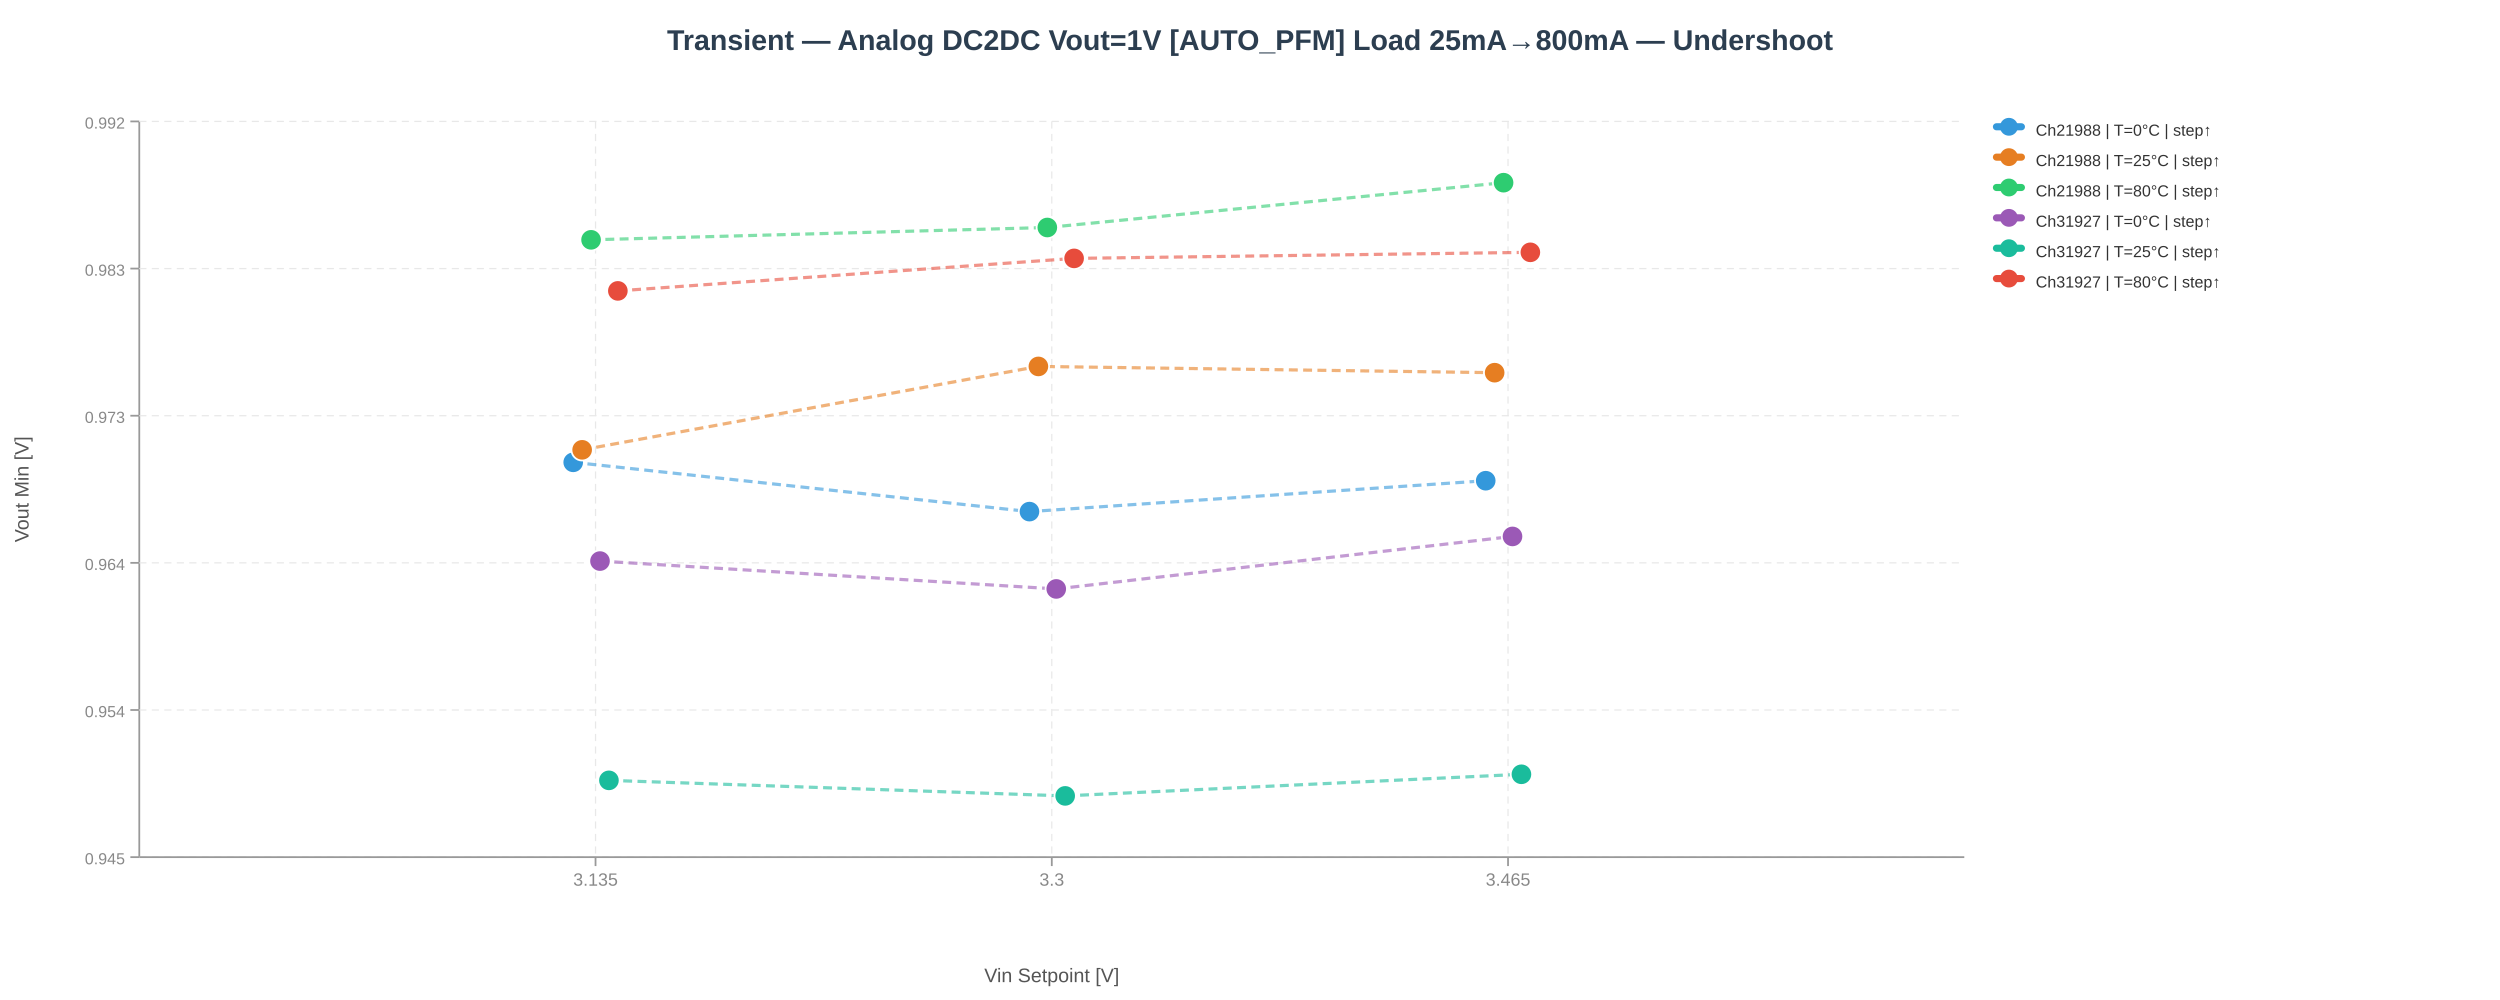
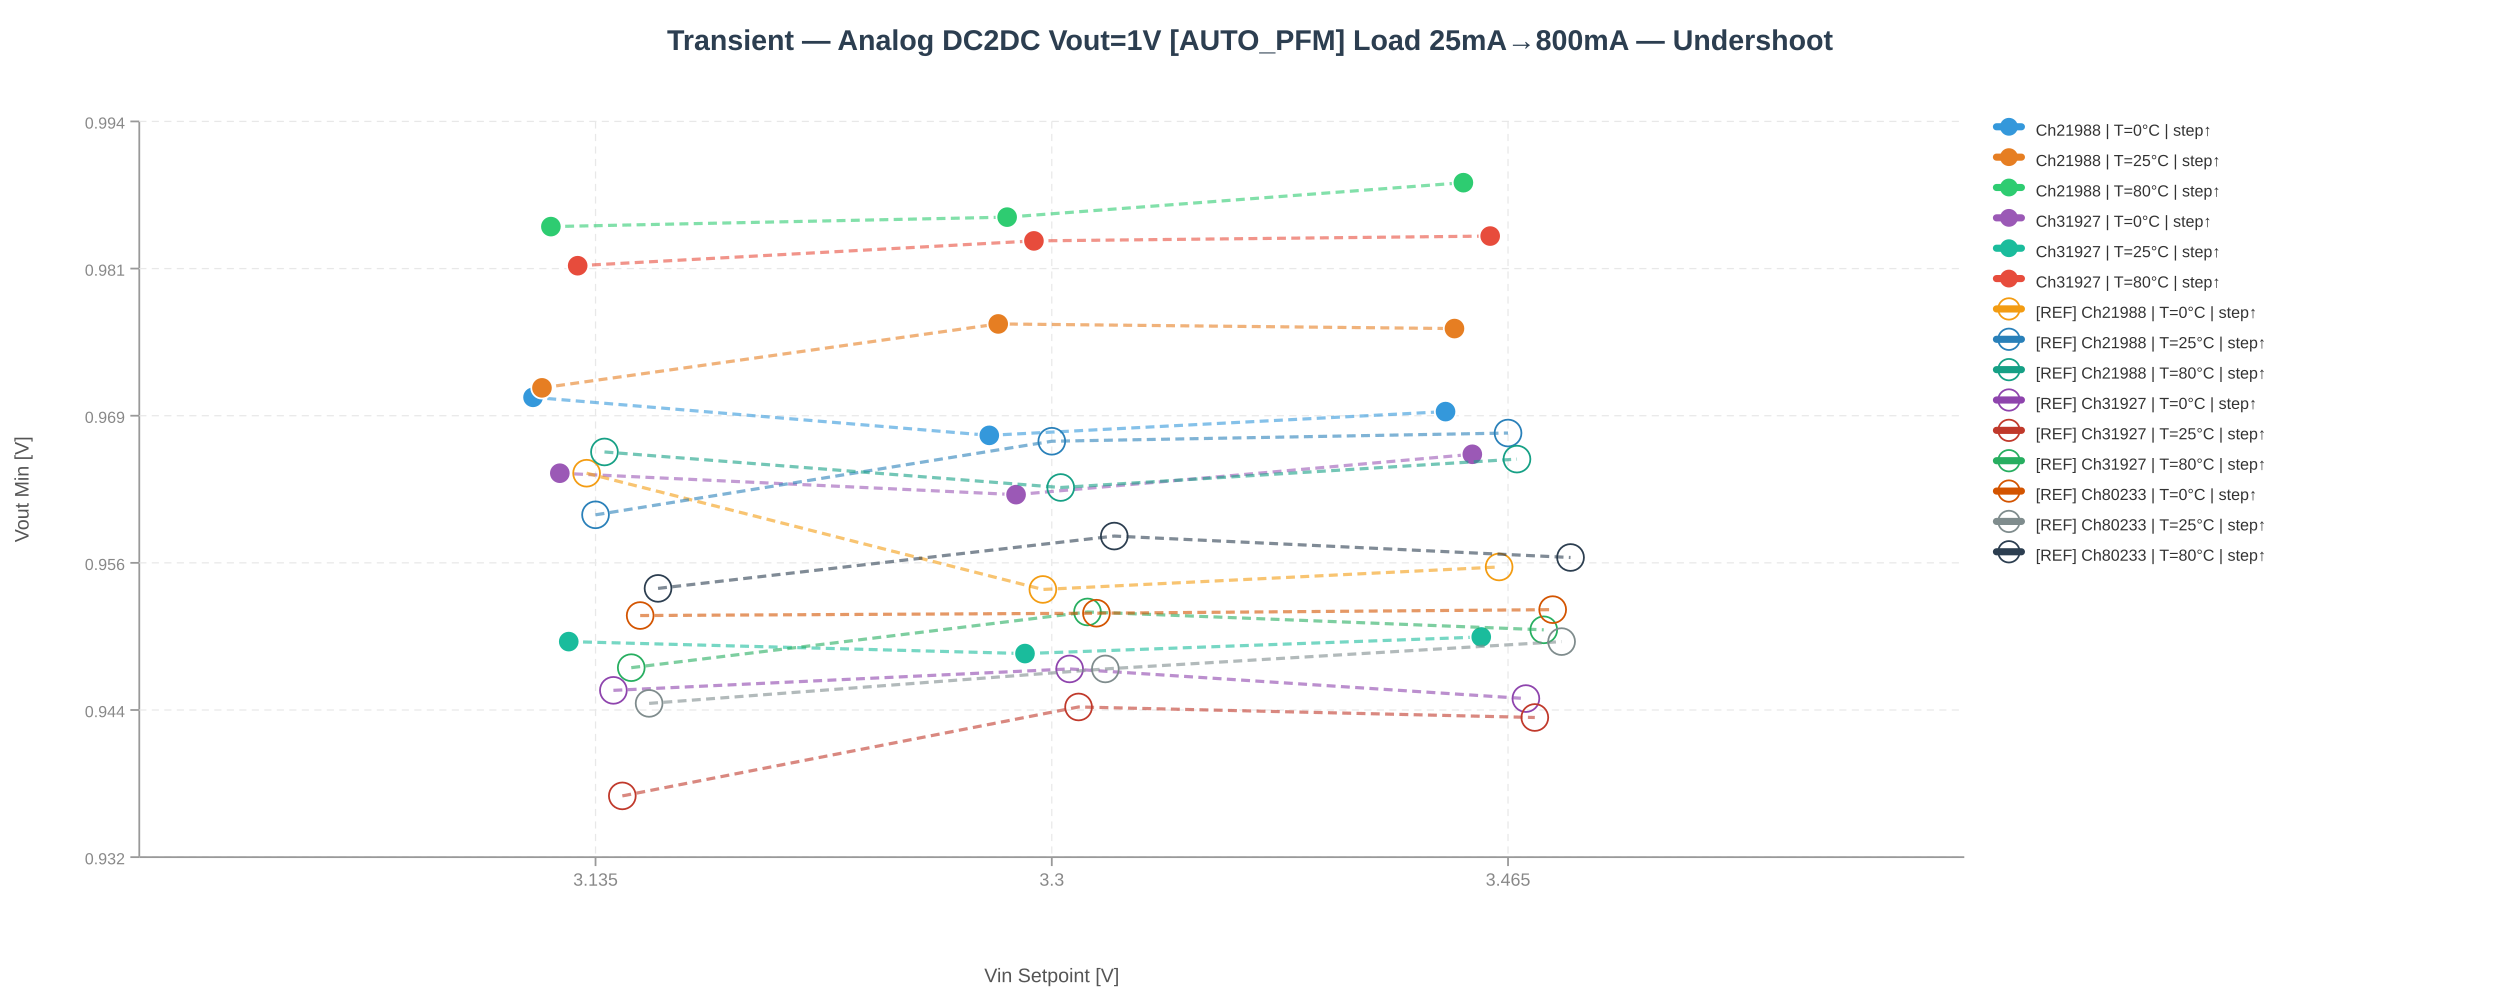
<svg xmlns="http://www.w3.org/2000/svg" width="1400" height="560" viewBox="0 0 1400 560">
  <rect width="1400" height="560" fill="#ffffff" />
  <text x="700.0" y="28.0" font-size="16" font-weight="bold" text-anchor="middle" fill="#2c3e50" font-family="Arial,sans-serif">Transient — Analog DC2DC  Vout=1V  [AUTO_PFM]  Load 25mA→800mA  — Undershoot</text>
  <line x1="78.0" y1="68.0" x2="78.0" y2="480.0" stroke="#999" stroke-width="1" />
  <line x1="73.0" y1="480.0" x2="78.0" y2="480.0" stroke="#999" stroke-width="1" />
  <line x1="78.0" y1="480.0" x2="1100.0" y2="480.0" stroke="#e8e8e8" stroke-width="0.7" stroke-dasharray="4,3" />
-   <text x="70.0" y="484.0" font-size="9" font-weight="normal" text-anchor="end" fill="#888" font-family="Arial,sans-serif">0.945</text>
+   <text x="70.0" y="484.0" font-size="9" font-weight="normal" text-anchor="end" fill="#888" font-family="Arial,sans-serif">0.932</text>
  <line x1="73.0" y1="397.6" x2="78.0" y2="397.6" stroke="#999" stroke-width="1" />
  <line x1="78.0" y1="397.6" x2="1100.0" y2="397.6" stroke="#e8e8e8" stroke-width="0.7" stroke-dasharray="4,3" />
-   <text x="70.0" y="401.6" font-size="9" font-weight="normal" text-anchor="end" fill="#888" font-family="Arial,sans-serif">0.954</text>
+   <text x="70.0" y="401.6" font-size="9" font-weight="normal" text-anchor="end" fill="#888" font-family="Arial,sans-serif">0.944</text>
  <line x1="73.0" y1="315.2" x2="78.0" y2="315.2" stroke="#999" stroke-width="1" />
  <line x1="78.0" y1="315.2" x2="1100.0" y2="315.2" stroke="#e8e8e8" stroke-width="0.7" stroke-dasharray="4,3" />
-   <text x="70.0" y="319.2" font-size="9" font-weight="normal" text-anchor="end" fill="#888" font-family="Arial,sans-serif">0.964</text>
+   <text x="70.0" y="319.2" font-size="9" font-weight="normal" text-anchor="end" fill="#888" font-family="Arial,sans-serif">0.956</text>
  <line x1="73.0" y1="232.8" x2="78.0" y2="232.8" stroke="#999" stroke-width="1" />
  <line x1="78.0" y1="232.8" x2="1100.0" y2="232.8" stroke="#e8e8e8" stroke-width="0.7" stroke-dasharray="4,3" />
-   <text x="70.0" y="236.8" font-size="9" font-weight="normal" text-anchor="end" fill="#888" font-family="Arial,sans-serif">0.973</text>
+   <text x="70.0" y="236.8" font-size="9" font-weight="normal" text-anchor="end" fill="#888" font-family="Arial,sans-serif">0.969</text>
  <line x1="73.0" y1="150.4" x2="78.0" y2="150.4" stroke="#999" stroke-width="1" />
  <line x1="78.0" y1="150.4" x2="1100.0" y2="150.4" stroke="#e8e8e8" stroke-width="0.7" stroke-dasharray="4,3" />
-   <text x="70.0" y="154.4" font-size="9" font-weight="normal" text-anchor="end" fill="#888" font-family="Arial,sans-serif">0.983</text>
+   <text x="70.0" y="154.4" font-size="9" font-weight="normal" text-anchor="end" fill="#888" font-family="Arial,sans-serif">0.981</text>
  <line x1="73.0" y1="68.0" x2="78.0" y2="68.0" stroke="#999" stroke-width="1" />
  <line x1="78.0" y1="68.0" x2="1100.0" y2="68.0" stroke="#e8e8e8" stroke-width="0.7" stroke-dasharray="4,3" />
-   <text x="70.0" y="72.0" font-size="9" font-weight="normal" text-anchor="end" fill="#888" font-family="Arial,sans-serif">0.992</text>
+   <text x="70.0" y="72.0" font-size="9" font-weight="normal" text-anchor="end" fill="#888" font-family="Arial,sans-serif">0.994</text>
  <line x1="78.0" y1="480.0" x2="1100.0" y2="480.0" stroke="#999" stroke-width="1" />
  <line x1="333.5" y1="480.0" x2="333.5" y2="485.0" stroke="#999" stroke-width="1" />
  <line x1="333.5" y1="68.0" x2="333.5" y2="480.0" stroke="#e8e8e8" stroke-width="0.7" stroke-dasharray="4,3" />
  <text x="333.5" y="496.0" font-size="10" font-weight="normal" text-anchor="middle" fill="#888" font-family="Arial,sans-serif">3.135</text>
  <line x1="589.0" y1="480.0" x2="589.0" y2="485.0" stroke="#999" stroke-width="1" />
  <line x1="589.0" y1="68.0" x2="589.0" y2="480.0" stroke="#e8e8e8" stroke-width="0.7" stroke-dasharray="4,3" />
  <text x="589.0" y="496.0" font-size="10" font-weight="normal" text-anchor="middle" fill="#888" font-family="Arial,sans-serif">3.3</text>
  <line x1="844.5" y1="480.0" x2="844.5" y2="485.0" stroke="#999" stroke-width="1" />
  <line x1="844.5" y1="68.0" x2="844.5" y2="480.0" stroke="#e8e8e8" stroke-width="0.7" stroke-dasharray="4,3" />
  <text x="844.5" y="496.0" font-size="10" font-weight="normal" text-anchor="middle" fill="#888" font-family="Arial,sans-serif">3.465</text>
  <text x="16.0" y="274.0" font-size="11" font-weight="normal" text-anchor="middle" fill="#555" font-family="Arial,sans-serif" transform="rotate(-90,16,274.0)">Vout Min [V]</text>
  <text x="589.0" y="550.0" font-size="11" font-weight="normal" text-anchor="middle" fill="#555" font-family="Arial,sans-serif">Vin Setpoint [V]</text>
  <g class="series pmic-series" data-mode="AUTO_PFM" data-chip="21988" data-temp="0" data-reg="DC2DC_ANA">
-     <path d="M 321.0,258.9 L 576.5,286.5 L 832.0,269.2" fill="none" stroke="#3498db" stroke-width="1.8" stroke-dasharray="5,3" opacity="0.6" />
-     <circle cx="321.0" cy="258.9" r="6" fill="#3498db" stroke="white" opacity="1.0" />
-     <circle cx="576.5" cy="286.5" r="6" fill="#3498db" stroke="white" opacity="1.0" />
-     <circle cx="832.0" cy="269.2" r="6" fill="#3498db" stroke="white" opacity="1.0" />
+     <path d="M 298.5,222.5 L 554.0,243.8 L 809.5,230.5" fill="none" stroke="#3498db" stroke-width="1.8" stroke-dasharray="5,3" opacity="0.6" />
+     <circle cx="298.5" cy="222.5" r="6" fill="#3498db" stroke="white" opacity="1.0" />
+     <circle cx="554.0" cy="243.8" r="6" fill="#3498db" stroke="white" opacity="1.0" />
+     <circle cx="809.5" cy="230.5" r="6" fill="#3498db" stroke="white" opacity="1.0" />
  </g>
  <g class="series pmic-series" data-mode="AUTO_PFM" data-chip="21988" data-temp="25" data-reg="DC2DC_ANA">
-     <path d="M 326.0,251.9 L 581.5,205.2 L 837.0,208.7" fill="none" stroke="#e67e22" stroke-width="1.8" stroke-dasharray="5,3" opacity="0.6" />
-     <circle cx="326.0" cy="251.9" r="6" fill="#e67e22" stroke="white" opacity="1.0" />
-     <circle cx="581.5" cy="205.2" r="6" fill="#e67e22" stroke="white" opacity="1.0" />
-     <circle cx="837.0" cy="208.7" r="6" fill="#e67e22" stroke="white" opacity="1.0" />
+     <path d="M 303.5,217.2 L 559.0,181.4 L 814.5,184.0" fill="none" stroke="#e67e22" stroke-width="1.8" stroke-dasharray="5,3" opacity="0.6" />
+     <circle cx="303.5" cy="217.2" r="6" fill="#e67e22" stroke="white" opacity="1.0" />
+     <circle cx="559.0" cy="181.4" r="6" fill="#e67e22" stroke="white" opacity="1.0" />
+     <circle cx="814.5" cy="184.0" r="6" fill="#e67e22" stroke="white" opacity="1.0" />
  </g>
  <g class="series pmic-series" data-mode="AUTO_PFM" data-chip="21988" data-temp="80" data-reg="DC2DC_ANA">
-     <path d="M 331.0,134.3 L 586.5,127.4 L 842.0,102.3" fill="none" stroke="#2ecc71" stroke-width="1.8" stroke-dasharray="5,3" opacity="0.6" />
-     <circle cx="331.0" cy="134.3" r="6" fill="#2ecc71" stroke="white" opacity="1.0" />
-     <circle cx="586.5" cy="127.4" r="6" fill="#2ecc71" stroke="white" opacity="1.0" />
-     <circle cx="842.0" cy="102.3" r="6" fill="#2ecc71" stroke="white" opacity="1.0" />
+     <path d="M 308.5,126.9 L 564.0,121.6 L 819.5,102.3" fill="none" stroke="#2ecc71" stroke-width="1.8" stroke-dasharray="5,3" opacity="0.6" />
+     <circle cx="308.5" cy="126.9" r="6" fill="#2ecc71" stroke="white" opacity="1.0" />
+     <circle cx="564.0" cy="121.6" r="6" fill="#2ecc71" stroke="white" opacity="1.0" />
+     <circle cx="819.5" cy="102.3" r="6" fill="#2ecc71" stroke="white" opacity="1.0" />
  </g>
  <g class="series pmic-series" data-mode="AUTO_PFM" data-chip="31927" data-temp="0" data-reg="DC2DC_ANA">
-     <path d="M 336.0,314.2 L 591.5,329.8 L 847.0,300.4" fill="none" stroke="#9b59b6" stroke-width="1.8" stroke-dasharray="5,3" opacity="0.6" />
-     <circle cx="336.0" cy="314.2" r="6" fill="#9b59b6" stroke="white" opacity="1.0" />
-     <circle cx="591.5" cy="329.8" r="6" fill="#9b59b6" stroke="white" opacity="1.0" />
-     <circle cx="847.0" cy="300.4" r="6" fill="#9b59b6" stroke="white" opacity="1.0" />
+     <path d="M 313.5,265.0 L 569.0,277.0 L 824.5,254.4" fill="none" stroke="#9b59b6" stroke-width="1.8" stroke-dasharray="5,3" opacity="0.6" />
+     <circle cx="313.5" cy="265.0" r="6" fill="#9b59b6" stroke="white" opacity="1.0" />
+     <circle cx="569.0" cy="277.0" r="6" fill="#9b59b6" stroke="white" opacity="1.0" />
+     <circle cx="824.5" cy="254.4" r="6" fill="#9b59b6" stroke="white" opacity="1.0" />
  </g>
  <g class="series pmic-series" data-mode="AUTO_PFM" data-chip="31927" data-temp="25" data-reg="DC2DC_ANA">
-     <path d="M 341.0,437.0 L 596.5,445.7 L 852.0,433.6" fill="none" stroke="#1abc9c" stroke-width="1.8" stroke-dasharray="5,3" opacity="0.6" />
-     <circle cx="341.0" cy="437.0" r="6" fill="#1abc9c" stroke="white" opacity="1.0" />
-     <circle cx="596.5" cy="445.7" r="6" fill="#1abc9c" stroke="white" opacity="1.0" />
-     <circle cx="852.0" cy="433.6" r="6" fill="#1abc9c" stroke="white" opacity="1.0" />
+     <path d="M 318.5,359.3 L 574.0,366.0 L 829.5,356.7" fill="none" stroke="#1abc9c" stroke-width="1.8" stroke-dasharray="5,3" opacity="0.6" />
+     <circle cx="318.5" cy="359.3" r="6" fill="#1abc9c" stroke="white" opacity="1.0" />
+     <circle cx="574.0" cy="366.0" r="6" fill="#1abc9c" stroke="white" opacity="1.0" />
+     <circle cx="829.5" cy="356.7" r="6" fill="#1abc9c" stroke="white" opacity="1.0" />
  </g>
  <g class="series pmic-series" data-mode="AUTO_PFM" data-chip="31927" data-temp="80" data-reg="DC2DC_ANA">
-     <path d="M 346.0,162.9 L 601.5,144.7 L 857.0,141.3" fill="none" stroke="#e74c3c" stroke-width="1.8" stroke-dasharray="5,3" opacity="0.6" />
-     <circle cx="346.0" cy="162.9" r="6" fill="#e74c3c" stroke="white" opacity="1.0" />
-     <circle cx="601.5" cy="144.7" r="6" fill="#e74c3c" stroke="white" opacity="1.0" />
-     <circle cx="857.0" cy="141.3" r="6" fill="#e74c3c" stroke="white" opacity="1.0" />
+     <path d="M 323.5,148.8 L 579.0,134.9 L 834.5,132.2" fill="none" stroke="#e74c3c" stroke-width="1.8" stroke-dasharray="5,3" opacity="0.6" />
+     <circle cx="323.5" cy="148.8" r="6" fill="#e74c3c" stroke="white" opacity="1.0" />
+     <circle cx="579.0" cy="134.9" r="6" fill="#e74c3c" stroke="white" opacity="1.0" />
+     <circle cx="834.5" cy="132.2" r="6" fill="#e74c3c" stroke="white" opacity="1.0" />
+   </g>
+   <g class="series pmic-series ref-overlay" data-mode="AUTO_PFM" data-chip="21988" data-temp="0" data-reg="DC2DC_ANA">
+     <path d="M 328.5,265.0 L 584.0,330.1 L 839.5,317.5" fill="none" stroke="#f39c12" stroke-width="1.8" stroke-dasharray="5,3" opacity="0.6" />
+     <circle cx="328.5" cy="265.0" r="7.5" fill="none" stroke="#f39c12" opacity="1.0" />
+     <circle cx="584.0" cy="330.1" r="7.5" fill="none" stroke="#f39c12" opacity="1.0" />
+     <circle cx="839.5" cy="317.5" r="7.5" fill="none" stroke="#f39c12" opacity="1.0" />
+   </g>
+   <g class="series pmic-series ref-overlay" data-mode="AUTO_PFM" data-chip="21988" data-temp="25" data-reg="DC2DC_ANA">
+     <path d="M 333.5,288.3 L 589.0,247.1 L 844.5,242.5" fill="none" stroke="#2980b9" stroke-width="1.8" stroke-dasharray="5,3" opacity="0.6" />
+     <circle cx="333.5" cy="288.3" r="7.5" fill="none" stroke="#2980b9" opacity="1.0" />
+     <circle cx="589.0" cy="247.1" r="7.5" fill="none" stroke="#2980b9" opacity="1.0" />
+     <circle cx="844.5" cy="242.5" r="7.5" fill="none" stroke="#2980b9" opacity="1.0" />
+   </g>
+   <g class="series pmic-series ref-overlay" data-mode="AUTO_PFM" data-chip="21988" data-temp="80" data-reg="DC2DC_ANA">
+     <path d="M 338.5,253.1 L 594.0,273.0 L 849.5,257.1" fill="none" stroke="#16a085" stroke-width="1.8" stroke-dasharray="5,3" opacity="0.6" />
+     <circle cx="338.5" cy="253.1" r="7.5" fill="none" stroke="#16a085" opacity="1.0" />
+     <circle cx="594.0" cy="273.0" r="7.5" fill="none" stroke="#16a085" opacity="1.0" />
+     <circle cx="849.5" cy="257.1" r="7.5" fill="none" stroke="#16a085" opacity="1.0" />
+   </g>
+   <g class="series pmic-series ref-overlay" data-mode="AUTO_PFM" data-chip="31927" data-temp="0" data-reg="DC2DC_ANA">
+     <path d="M 343.5,386.6 L 599.0,374.6 L 854.5,391.2" fill="none" stroke="#8e44ad" stroke-width="1.8" stroke-dasharray="5,3" opacity="0.6" />
+     <circle cx="343.5" cy="386.6" r="7.5" fill="none" stroke="#8e44ad" opacity="1.0" />
+     <circle cx="599.0" cy="374.6" r="7.5" fill="none" stroke="#8e44ad" opacity="1.0" />
+     <circle cx="854.5" cy="391.2" r="7.5" fill="none" stroke="#8e44ad" opacity="1.0" />
+   </g>
+   <g class="series pmic-series ref-overlay" data-mode="AUTO_PFM" data-chip="31927" data-temp="25" data-reg="DC2DC_ANA">
+     <path d="M 348.5,445.7 L 604.0,395.9 L 859.5,401.8" fill="none" stroke="#c0392b" stroke-width="1.8" stroke-dasharray="5,3" opacity="0.6" />
+     <circle cx="348.5" cy="445.7" r="7.5" fill="none" stroke="#c0392b" opacity="1.0" />
+     <circle cx="604.0" cy="395.9" r="7.5" fill="none" stroke="#c0392b" opacity="1.0" />
+     <circle cx="859.5" cy="401.8" r="7.5" fill="none" stroke="#c0392b" opacity="1.0" />
+   </g>
+   <g class="series pmic-series ref-overlay" data-mode="AUTO_PFM" data-chip="31927" data-temp="80" data-reg="DC2DC_ANA">
+     <path d="M 353.5,373.9 L 609.0,342.7 L 864.5,352.7" fill="none" stroke="#27ae60" stroke-width="1.8" stroke-dasharray="5,3" opacity="0.6" />
+     <circle cx="353.5" cy="373.9" r="7.5" fill="none" stroke="#27ae60" opacity="1.0" />
+     <circle cx="609.0" cy="342.7" r="7.5" fill="none" stroke="#27ae60" opacity="1.0" />
+     <circle cx="864.5" cy="352.7" r="7.5" fill="none" stroke="#27ae60" opacity="1.0" />
+   </g>
+   <g class="series pmic-series ref-overlay" data-mode="AUTO_PFM" data-chip="80233" data-temp="0" data-reg="DC2DC_ANA">
+     <path d="M 358.5,344.7 L 614.0,343.4 L 869.5,341.4" fill="none" stroke="#d35400" stroke-width="1.8" stroke-dasharray="5,3" opacity="0.6" />
+     <circle cx="358.5" cy="344.7" r="7.5" fill="none" stroke="#d35400" opacity="1.0" />
+     <circle cx="614.0" cy="343.4" r="7.5" fill="none" stroke="#d35400" opacity="1.0" />
+     <circle cx="869.5" cy="341.4" r="7.5" fill="none" stroke="#d35400" opacity="1.0" />
+   </g>
+   <g class="series pmic-series ref-overlay" data-mode="AUTO_PFM" data-chip="80233" data-temp="25" data-reg="DC2DC_ANA">
+     <path d="M 363.5,393.9 L 619.0,374.6 L 874.5,359.3" fill="none" stroke="#7f8c8d" stroke-width="1.8" stroke-dasharray="5,3" opacity="0.6" />
+     <circle cx="363.5" cy="393.9" r="7.5" fill="none" stroke="#7f8c8d" opacity="1.0" />
+     <circle cx="619.0" cy="374.6" r="7.5" fill="none" stroke="#7f8c8d" opacity="1.0" />
+     <circle cx="874.5" cy="359.3" r="7.5" fill="none" stroke="#7f8c8d" opacity="1.0" />
+   </g>
+   <g class="series pmic-series ref-overlay" data-mode="AUTO_PFM" data-chip="80233" data-temp="80" data-reg="DC2DC_ANA">
+     <path d="M 368.5,329.5 L 624.0,300.2 L 879.5,312.2" fill="none" stroke="#2c3e50" stroke-width="1.8" stroke-dasharray="5,3" opacity="0.6" />
+     <circle cx="368.5" cy="329.5" r="7.5" fill="none" stroke="#2c3e50" opacity="1.0" />
+     <circle cx="624.0" cy="300.2" r="7.5" fill="none" stroke="#2c3e50" opacity="1.0" />
+     <circle cx="879.5" cy="312.2" r="7.5" fill="none" stroke="#2c3e50" opacity="1.0" />
  </g>
  <g class="legend-item" data-mode="AUTO_PFM" data-chip="21988" data-temp="0" data-reg="DC2DC_ANA">
    <rect x="1116.0" y="69.0" width="18.0" height="4.0" fill="#3498db" stroke="none" stroke-width="1" opacity="1.0" rx="2" />
    <circle cx="1125.0" cy="71.0" r="5" fill="#3498db" stroke="none" opacity="1.0" />
    <text x="1140.0" y="76.0" font-size="9" font-weight="normal" text-anchor="start" fill="#333" font-family="Arial,sans-serif">Ch21988 | T=0°C | step↑</text>
  </g>
  <g class="legend-item" data-mode="AUTO_PFM" data-chip="21988" data-temp="25" data-reg="DC2DC_ANA">
    <rect x="1116.0" y="86.0" width="18.0" height="4.0" fill="#e67e22" stroke="none" stroke-width="1" opacity="1.0" rx="2" />
    <circle cx="1125.0" cy="88.0" r="5" fill="#e67e22" stroke="none" opacity="1.0" />
    <text x="1140.0" y="93.0" font-size="9" font-weight="normal" text-anchor="start" fill="#333" font-family="Arial,sans-serif">Ch21988 | T=25°C | step↑</text>
  </g>
  <g class="legend-item" data-mode="AUTO_PFM" data-chip="21988" data-temp="80" data-reg="DC2DC_ANA">
    <rect x="1116.0" y="103.0" width="18.0" height="4.0" fill="#2ecc71" stroke="none" stroke-width="1" opacity="1.0" rx="2" />
    <circle cx="1125.0" cy="105.0" r="5" fill="#2ecc71" stroke="none" opacity="1.0" />
    <text x="1140.0" y="110.0" font-size="9" font-weight="normal" text-anchor="start" fill="#333" font-family="Arial,sans-serif">Ch21988 | T=80°C | step↑</text>
  </g>
  <g class="legend-item" data-mode="AUTO_PFM" data-chip="31927" data-temp="0" data-reg="DC2DC_ANA">
    <rect x="1116.0" y="120.0" width="18.0" height="4.0" fill="#9b59b6" stroke="none" stroke-width="1" opacity="1.0" rx="2" />
    <circle cx="1125.0" cy="122.0" r="5" fill="#9b59b6" stroke="none" opacity="1.0" />
    <text x="1140.0" y="127.0" font-size="9" font-weight="normal" text-anchor="start" fill="#333" font-family="Arial,sans-serif">Ch31927 | T=0°C | step↑</text>
  </g>
  <g class="legend-item" data-mode="AUTO_PFM" data-chip="31927" data-temp="25" data-reg="DC2DC_ANA">
    <rect x="1116.0" y="137.0" width="18.0" height="4.0" fill="#1abc9c" stroke="none" stroke-width="1" opacity="1.0" rx="2" />
    <circle cx="1125.0" cy="139.0" r="5" fill="#1abc9c" stroke="none" opacity="1.0" />
    <text x="1140.0" y="144.0" font-size="9" font-weight="normal" text-anchor="start" fill="#333" font-family="Arial,sans-serif">Ch31927 | T=25°C | step↑</text>
  </g>
  <g class="legend-item" data-mode="AUTO_PFM" data-chip="31927" data-temp="80" data-reg="DC2DC_ANA">
    <rect x="1116.0" y="154.0" width="18.0" height="4.0" fill="#e74c3c" stroke="none" stroke-width="1" opacity="1.0" rx="2" />
    <circle cx="1125.0" cy="156.0" r="5" fill="#e74c3c" stroke="none" opacity="1.0" />
    <text x="1140.0" y="161.0" font-size="9" font-weight="normal" text-anchor="start" fill="#333" font-family="Arial,sans-serif">Ch31927 | T=80°C | step↑</text>
  </g>
-   <rect class="cursor-overlay" x="78.0" y="68.0" width="1022.0" height="412.0" fill="transparent" style="cursor:default" data-xmin="78" data-xmax="1100" data-ymin="0.94483" data-ymax="0.99247" data-pl="78.0" data-pr="1100.0" data-pt="68.0" data-pb="480.0" />
+   <g class="legend-item ref-overlay" data-mode="AUTO_PFM" data-chip="21988" data-temp="0" data-reg="DC2DC_ANA">
+     <rect x="1116.0" y="171.0" width="18.0" height="4.0" fill="#f39c12" stroke="none" stroke-width="1" opacity="1.0" rx="2" />
+     <circle cx="1125.0" cy="173.0" r="6" fill="none" stroke="#f39c12" opacity="1.0" />
+     <text x="1140.0" y="178.0" font-size="9" font-weight="normal" text-anchor="start" fill="#333" font-family="Arial,sans-serif">[REF] Ch21988 | T=0°C | step↑</text>
+   </g>
+   <g class="legend-item ref-overlay" data-mode="AUTO_PFM" data-chip="21988" data-temp="25" data-reg="DC2DC_ANA">
+     <rect x="1116.0" y="188.0" width="18.0" height="4.0" fill="#2980b9" stroke="none" stroke-width="1" opacity="1.0" rx="2" />
+     <circle cx="1125.0" cy="190.0" r="6" fill="none" stroke="#2980b9" opacity="1.0" />
+     <text x="1140.0" y="195.0" font-size="9" font-weight="normal" text-anchor="start" fill="#333" font-family="Arial,sans-serif">[REF] Ch21988 | T=25°C | step↑</text>
+   </g>
+   <g class="legend-item ref-overlay" data-mode="AUTO_PFM" data-chip="21988" data-temp="80" data-reg="DC2DC_ANA">
+     <rect x="1116.0" y="205.0" width="18.0" height="4.0" fill="#16a085" stroke="none" stroke-width="1" opacity="1.0" rx="2" />
+     <circle cx="1125.0" cy="207.0" r="6" fill="none" stroke="#16a085" opacity="1.0" />
+     <text x="1140.0" y="212.0" font-size="9" font-weight="normal" text-anchor="start" fill="#333" font-family="Arial,sans-serif">[REF] Ch21988 | T=80°C | step↑</text>
+   </g>
+   <g class="legend-item ref-overlay" data-mode="AUTO_PFM" data-chip="31927" data-temp="0" data-reg="DC2DC_ANA">
+     <rect x="1116.0" y="222.0" width="18.0" height="4.0" fill="#8e44ad" stroke="none" stroke-width="1" opacity="1.0" rx="2" />
+     <circle cx="1125.0" cy="224.0" r="6" fill="none" stroke="#8e44ad" opacity="1.0" />
+     <text x="1140.0" y="229.0" font-size="9" font-weight="normal" text-anchor="start" fill="#333" font-family="Arial,sans-serif">[REF] Ch31927 | T=0°C | step↑</text>
+   </g>
+   <g class="legend-item ref-overlay" data-mode="AUTO_PFM" data-chip="31927" data-temp="25" data-reg="DC2DC_ANA">
+     <rect x="1116.0" y="239.0" width="18.0" height="4.0" fill="#c0392b" stroke="none" stroke-width="1" opacity="1.0" rx="2" />
+     <circle cx="1125.0" cy="241.0" r="6" fill="none" stroke="#c0392b" opacity="1.0" />
+     <text x="1140.0" y="246.0" font-size="9" font-weight="normal" text-anchor="start" fill="#333" font-family="Arial,sans-serif">[REF] Ch31927 | T=25°C | step↑</text>
+   </g>
+   <g class="legend-item ref-overlay" data-mode="AUTO_PFM" data-chip="31927" data-temp="80" data-reg="DC2DC_ANA">
+     <rect x="1116.0" y="256.0" width="18.0" height="4.0" fill="#27ae60" stroke="none" stroke-width="1" opacity="1.0" rx="2" />
+     <circle cx="1125.0" cy="258.0" r="6" fill="none" stroke="#27ae60" opacity="1.0" />
+     <text x="1140.0" y="263.0" font-size="9" font-weight="normal" text-anchor="start" fill="#333" font-family="Arial,sans-serif">[REF] Ch31927 | T=80°C | step↑</text>
+   </g>
+   <g class="legend-item ref-overlay" data-mode="AUTO_PFM" data-chip="80233" data-temp="0" data-reg="DC2DC_ANA">
+     <rect x="1116.0" y="273.0" width="18.0" height="4.0" fill="#d35400" stroke="none" stroke-width="1" opacity="1.0" rx="2" />
+     <circle cx="1125.0" cy="275.0" r="6" fill="none" stroke="#d35400" opacity="1.0" />
+     <text x="1140.0" y="280.0" font-size="9" font-weight="normal" text-anchor="start" fill="#333" font-family="Arial,sans-serif">[REF] Ch80233 | T=0°C | step↑</text>
+   </g>
+   <g class="legend-item ref-overlay" data-mode="AUTO_PFM" data-chip="80233" data-temp="25" data-reg="DC2DC_ANA">
+     <rect x="1116.0" y="290.0" width="18.0" height="4.0" fill="#7f8c8d" stroke="none" stroke-width="1" opacity="1.0" rx="2" />
+     <circle cx="1125.0" cy="292.0" r="6" fill="none" stroke="#7f8c8d" opacity="1.0" />
+     <text x="1140.0" y="297.0" font-size="9" font-weight="normal" text-anchor="start" fill="#333" font-family="Arial,sans-serif">[REF] Ch80233 | T=25°C | step↑</text>
+   </g>
+   <g class="legend-item ref-overlay" data-mode="AUTO_PFM" data-chip="80233" data-temp="80" data-reg="DC2DC_ANA">
+     <rect x="1116.0" y="307.0" width="18.0" height="4.0" fill="#2c3e50" stroke="none" stroke-width="1" opacity="1.0" rx="2" />
+     <circle cx="1125.0" cy="309.0" r="6" fill="none" stroke="#2c3e50" opacity="1.0" />
+     <text x="1140.0" y="314.0" font-size="9" font-weight="normal" text-anchor="start" fill="#333" font-family="Arial,sans-serif">[REF] Ch80233 | T=80°C | step↑</text>
+   </g>
+   <rect class="cursor-overlay" x="78.0" y="68.0" width="1022.0" height="412.0" fill="transparent" style="cursor:default" data-xmin="78" data-xmax="1100" data-ymin="0.93163" data-ymax="0.99367" data-pl="78.0" data-pr="1100.0" data-pt="68.0" data-pb="480.0" />
  <g class="cursor-layer" style="pointer-events:none;display:none">
    <line class="cur-v" x1="0" y1="68.0" x2="0" y2="480.0" stroke="#e74c3c" stroke-width="1.2" stroke-dasharray="5,3" />
    <line class="cur-h" x1="78.0" y1="0" x2="1100.0" y2="0" stroke="#e74c3c" stroke-width="1.2" stroke-dasharray="5,3" />
-     <rect class="cur-tip-bg" x="0" y="0" width="148" height="44" rx="5" fill="#1a252f" stroke="#34495e" stroke-width="1" opacity="0.92" />
-     <text class="cur-tip-x" x="0" y="0" font-size="11" font-family="Arial,sans-serif" fill="#ecf0f1" />
-     <text class="cur-tip-y" x="0" y="0" font-size="11" font-family="Arial,sans-serif" fill="#2ecc71" />
+     <rect class="cur-tip-bg" x="0" y="0" width="170" height="48" rx="4" fill="#1a252f" stroke="#34495e" stroke-width="1" opacity="0.92" />
+     <text class="cur-tip-s" x="0" y="0" font-size="8" font-family="Arial,sans-serif" fill="#f1c40f" />
+     <text class="cur-tip-x" x="0" y="0" font-size="9" font-family="Arial,sans-serif" fill="#ecf0f1" />
+     <text class="cur-tip-y" x="0" y="0" font-size="9" font-family="Arial,sans-serif" fill="#2ecc71" />
  </g>
</svg>
